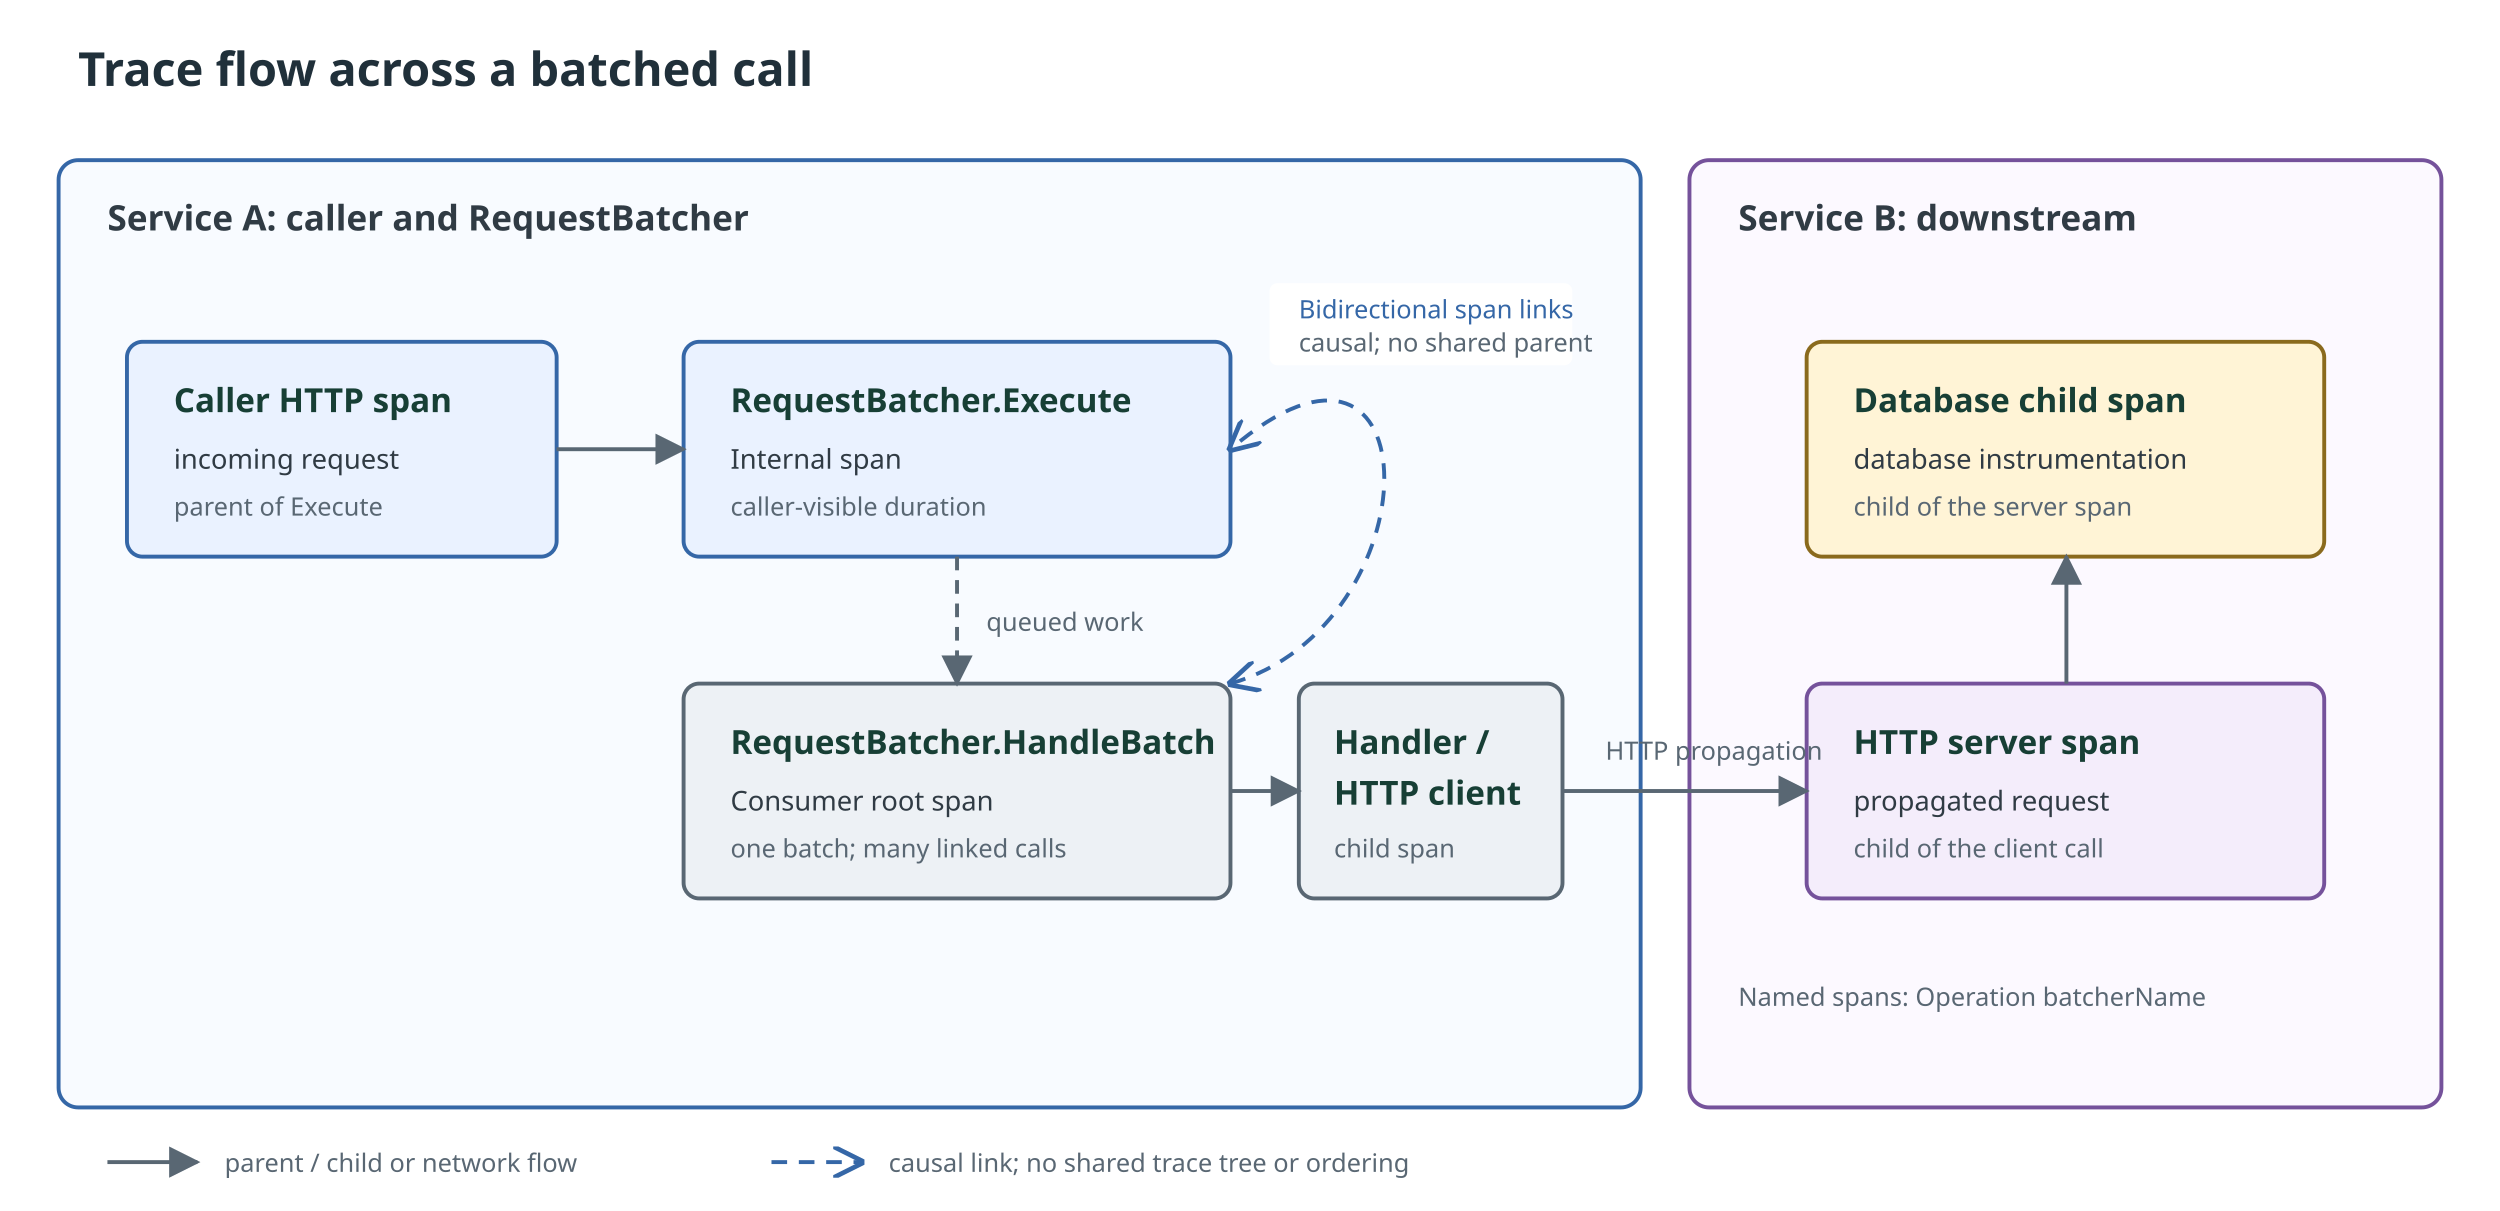
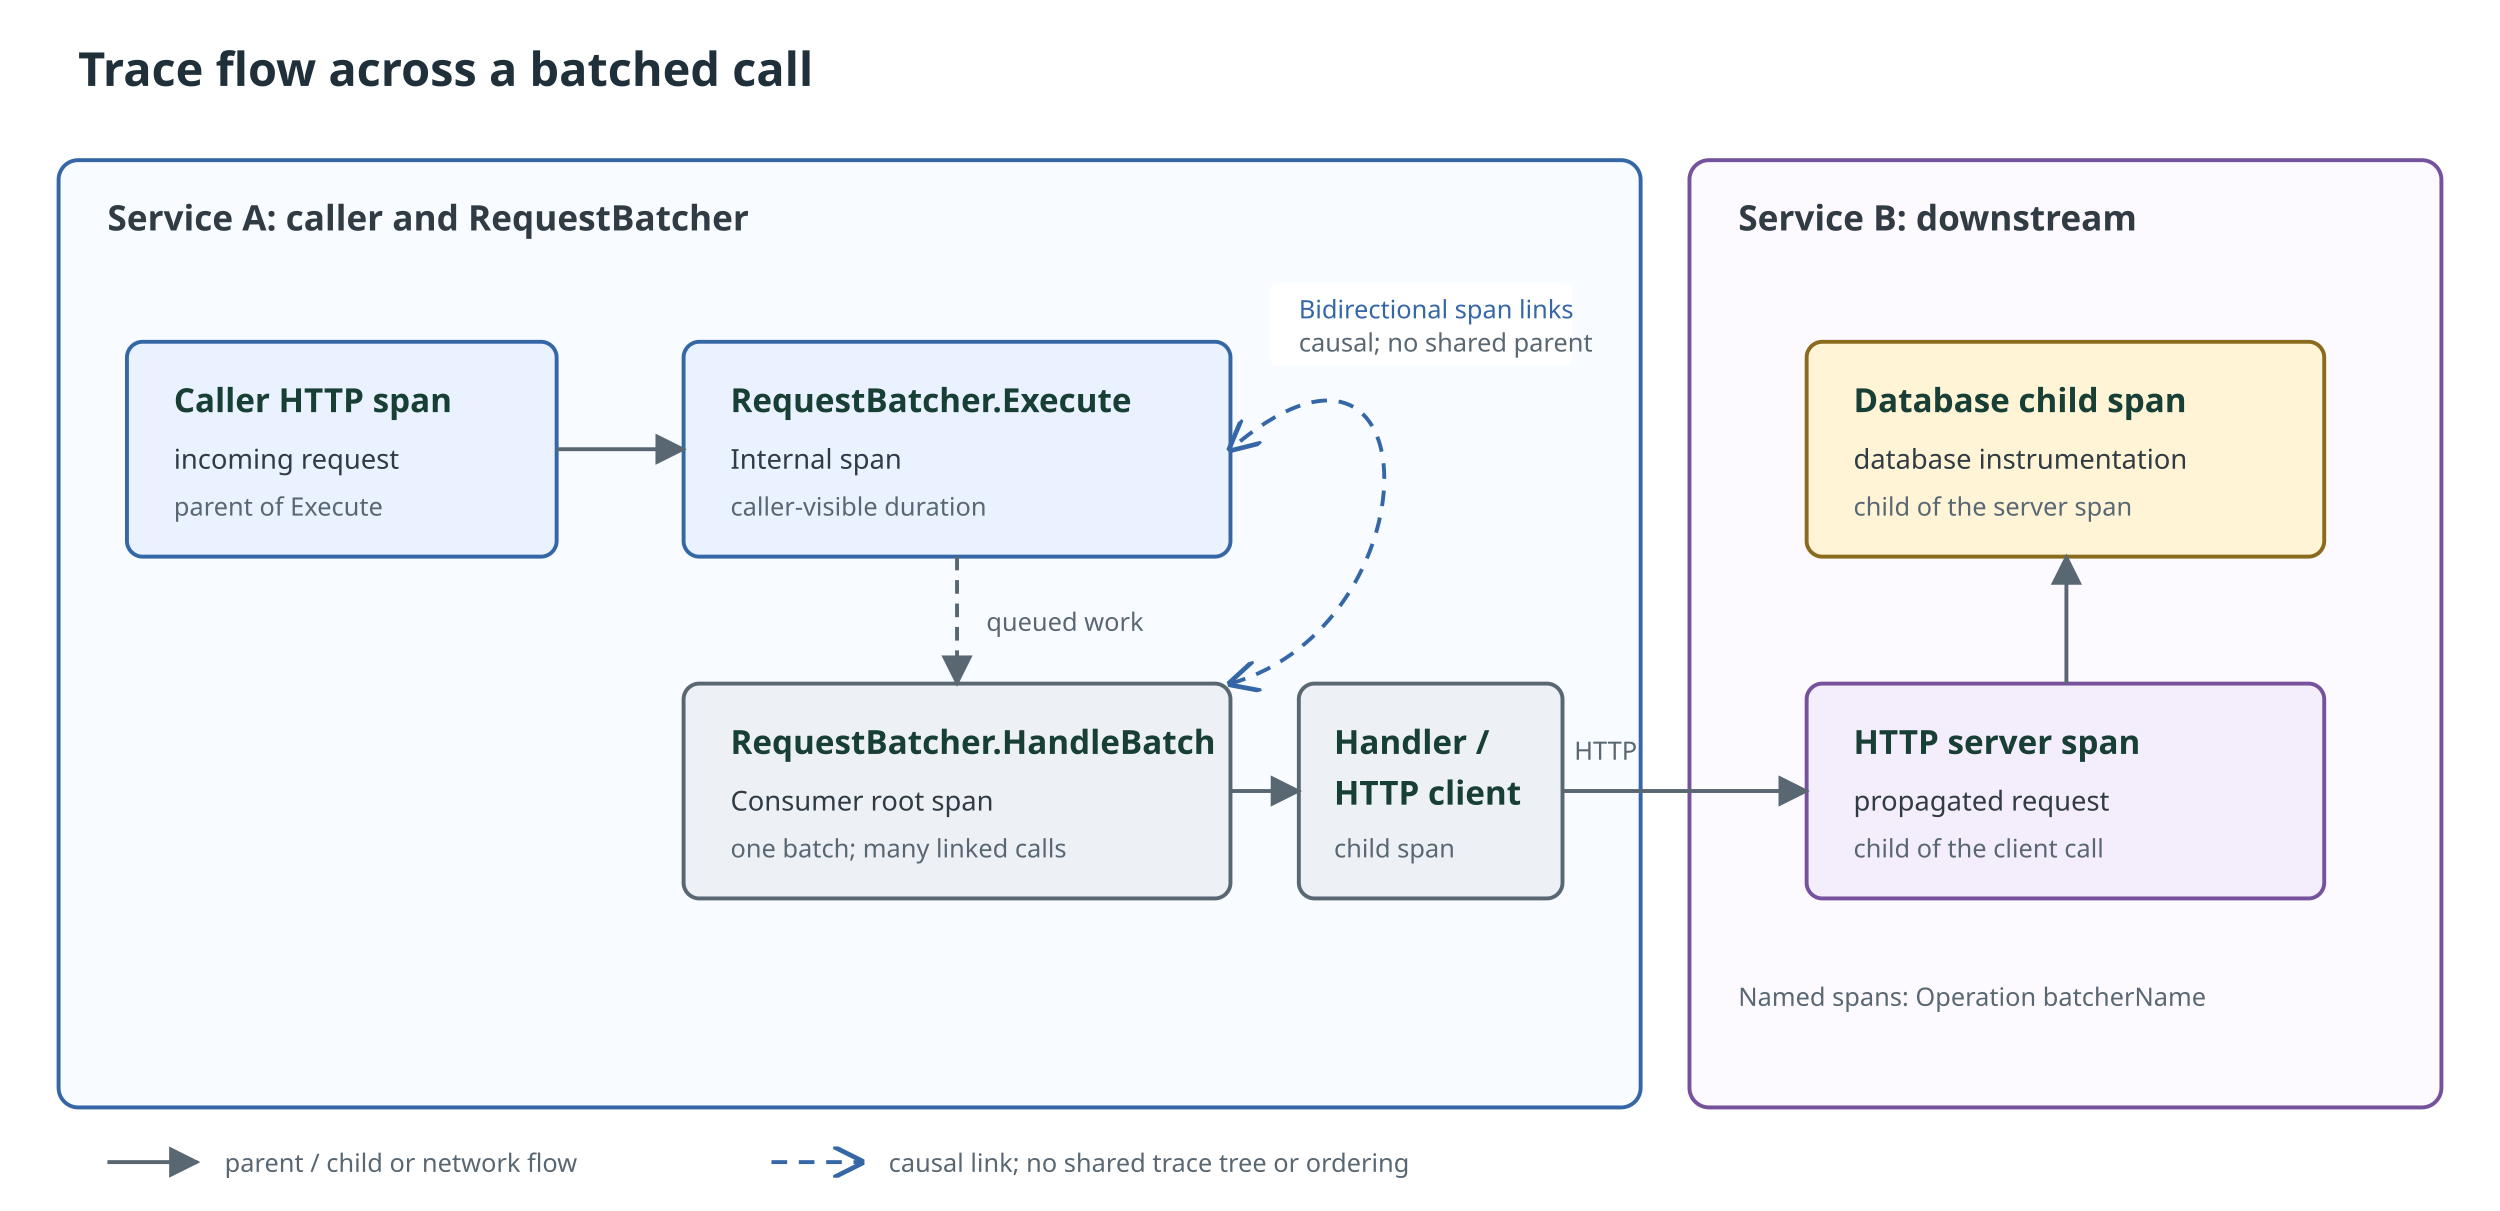
<svg xmlns="http://www.w3.org/2000/svg" width="1280" height="620" viewBox="0 0 1280 620" role="img" aria-labelledby="title desc">
  <defs>
    <marker id="solid-arrow" viewBox="0 0 10 10" refX="9" refY="5" markerWidth="8" markerHeight="8" orient="auto">
      <path d="M 0 0 L 10 5 L 0 10 z" fill="#596773" />
    </marker>
    <marker id="link-arrow" viewBox="0 0 10 10" refX="9" refY="5" markerWidth="8" markerHeight="8" orient="auto-start-reverse">
      <path d="M 0 0 L 10 5 L 0 10" fill="none" stroke="#3567a7" stroke-width="1.5" />
    </marker>
    <style>
      .title { font-family: sans-serif; font-size: 24px; font-weight: 600; fill: #20303a; }
      .boundary-title { font-family: sans-serif; font-size: 18px; font-weight: 600; fill: #303b44; }
      .node-title { font-family: sans-serif; font-size: 17px; font-weight: 600; fill: #173f35; }
      .node-text { font-family: sans-serif; font-size: 14px; fill: #303b44; }
      .small { font-family: sans-serif; font-size: 13px; fill: #596773; }
      .edge-label { font-family: sans-serif; font-size: 13px; fill: #3567a7; }
    </style>
  </defs>
  <rect width="1280" height="620" fill="#ffffff" />
  <text x="40" y="44" class="title">Trace flow across a batched call</text>
  <rect x="30" y="82" width="810" height="485" rx="10" fill="#f8fbff" stroke="#3567a7" stroke-width="2" />
  <text x="55" y="118" class="boundary-title">Service A: caller and RequestBatcher</text>
  <rect x="65" y="175" width="220" height="110" rx="8" fill="#eaf2ff" stroke="#3567a7" stroke-width="2" />
  <text x="89" y="211" class="node-title" fill="#1d3b66">Caller HTTP span</text>
  <text x="89" y="240" class="node-text">incoming request</text>
  <text x="89" y="264" class="small">parent of Execute</text>
  <rect x="350" y="175" width="280" height="110" rx="8" fill="#eaf2ff" stroke="#3567a7" stroke-width="2" />
  <text x="374" y="211" class="node-title" fill="#1d3b66">RequestBatcher.Execute</text>
  <text x="374" y="240" class="node-text">Internal span</text>
  <text x="374" y="264" class="small">caller-visible duration</text>
  <rect x="350" y="350" width="280" height="110" rx="8" fill="#edf1f5" stroke="#596773" stroke-width="2" />
  <text x="374" y="386" class="node-title" fill="#303b44">RequestBatcher.HandleBatch</text>
  <text x="374" y="415" class="node-text">Consumer root span</text>
  <text x="374" y="439" class="small">one batch; many linked calls</text>
  <rect x="665" y="350" width="135" height="110" rx="8" fill="#edf1f5" stroke="#596773" stroke-width="2" />
  <text x="683" y="386" class="node-title" fill="#303b44">Handler /</text>
  <text x="683" y="412" class="node-title" fill="#303b44">HTTP client</text>
  <text x="683" y="439" class="small">child span</text>
  <rect x="865" y="82" width="385" height="485" rx="10" fill="#fcf9ff" stroke="#75529b" stroke-width="2" />
  <text x="890" y="118" class="boundary-title">Service B: downstream</text>
  <rect x="925" y="350" width="265" height="110" rx="8" fill="#f4edfb" stroke="#75529b" stroke-width="2" />
  <text x="949" y="386" class="node-title" fill="#422d59">HTTP server span</text>
  <text x="949" y="415" class="node-text">propagated request</text>
  <text x="949" y="439" class="small">child of the client call</text>
  <rect x="925" y="175" width="265" height="110" rx="8" fill="#fff4d6" stroke="#8a6a1d" stroke-width="2" />
  <text x="949" y="211" class="node-title" fill="#4d3b0e">Database child span</text>
  <text x="949" y="240" class="node-text">database instrumentation</text>
  <text x="949" y="264" class="small">child of the server span</text>
  <text x="890" y="515" class="small">Named spans: Operation batcherName</text>
  <path d="M 285 230 L 350 230" fill="none" stroke="#596773" stroke-width="2" marker-end="url(#solid-arrow)" />
  <path d="M 490 285 L 490 350" fill="none" stroke="#596773" stroke-width="2" stroke-dasharray="7 5" marker-end="url(#solid-arrow)" />
  <text x="505" y="323" class="small">queued work</text>
  <path d="M 630 405 L 665 405" fill="none" stroke="#596773" stroke-width="2" marker-end="url(#solid-arrow)" />
  <path d="M 800 405 L 925 405" fill="none" stroke="#596773" stroke-width="2" marker-end="url(#solid-arrow)" />
-   <text x="822" y="389" class="small">HTTP propagation</text>
+   <text x="806" y="389" class="small">HTTP</text>
  <path d="M 1058 350 L 1058 285" fill="none" stroke="#596773" stroke-width="2" marker-end="url(#solid-arrow)" />
  <path d="M 630 350 C 735 320, 735 140, 630 230" fill="none" stroke="#3567a7" stroke-width="2" stroke-dasharray="8 6" marker-start="url(#link-arrow)" marker-end="url(#link-arrow)" />
  <rect x="650" y="145" width="155" height="42" rx="4" fill="#ffffff" />
  <text x="665" y="163" class="edge-label">Bidirectional span links</text>
  <text x="665" y="180" class="small">causal; no shared parent</text>
  <line x1="55" y1="595" x2="101" y2="595" stroke="#596773" stroke-width="2" marker-end="url(#solid-arrow)" />
  <text x="115" y="600" class="small">parent / child or network flow</text>
  <line x1="395" y1="595" x2="441" y2="595" stroke="#3567a7" stroke-width="2" stroke-dasharray="8 6" marker-end="url(#link-arrow)" />
  <text x="455" y="600" class="small">causal link; no shared trace tree or ordering</text>
</svg>
